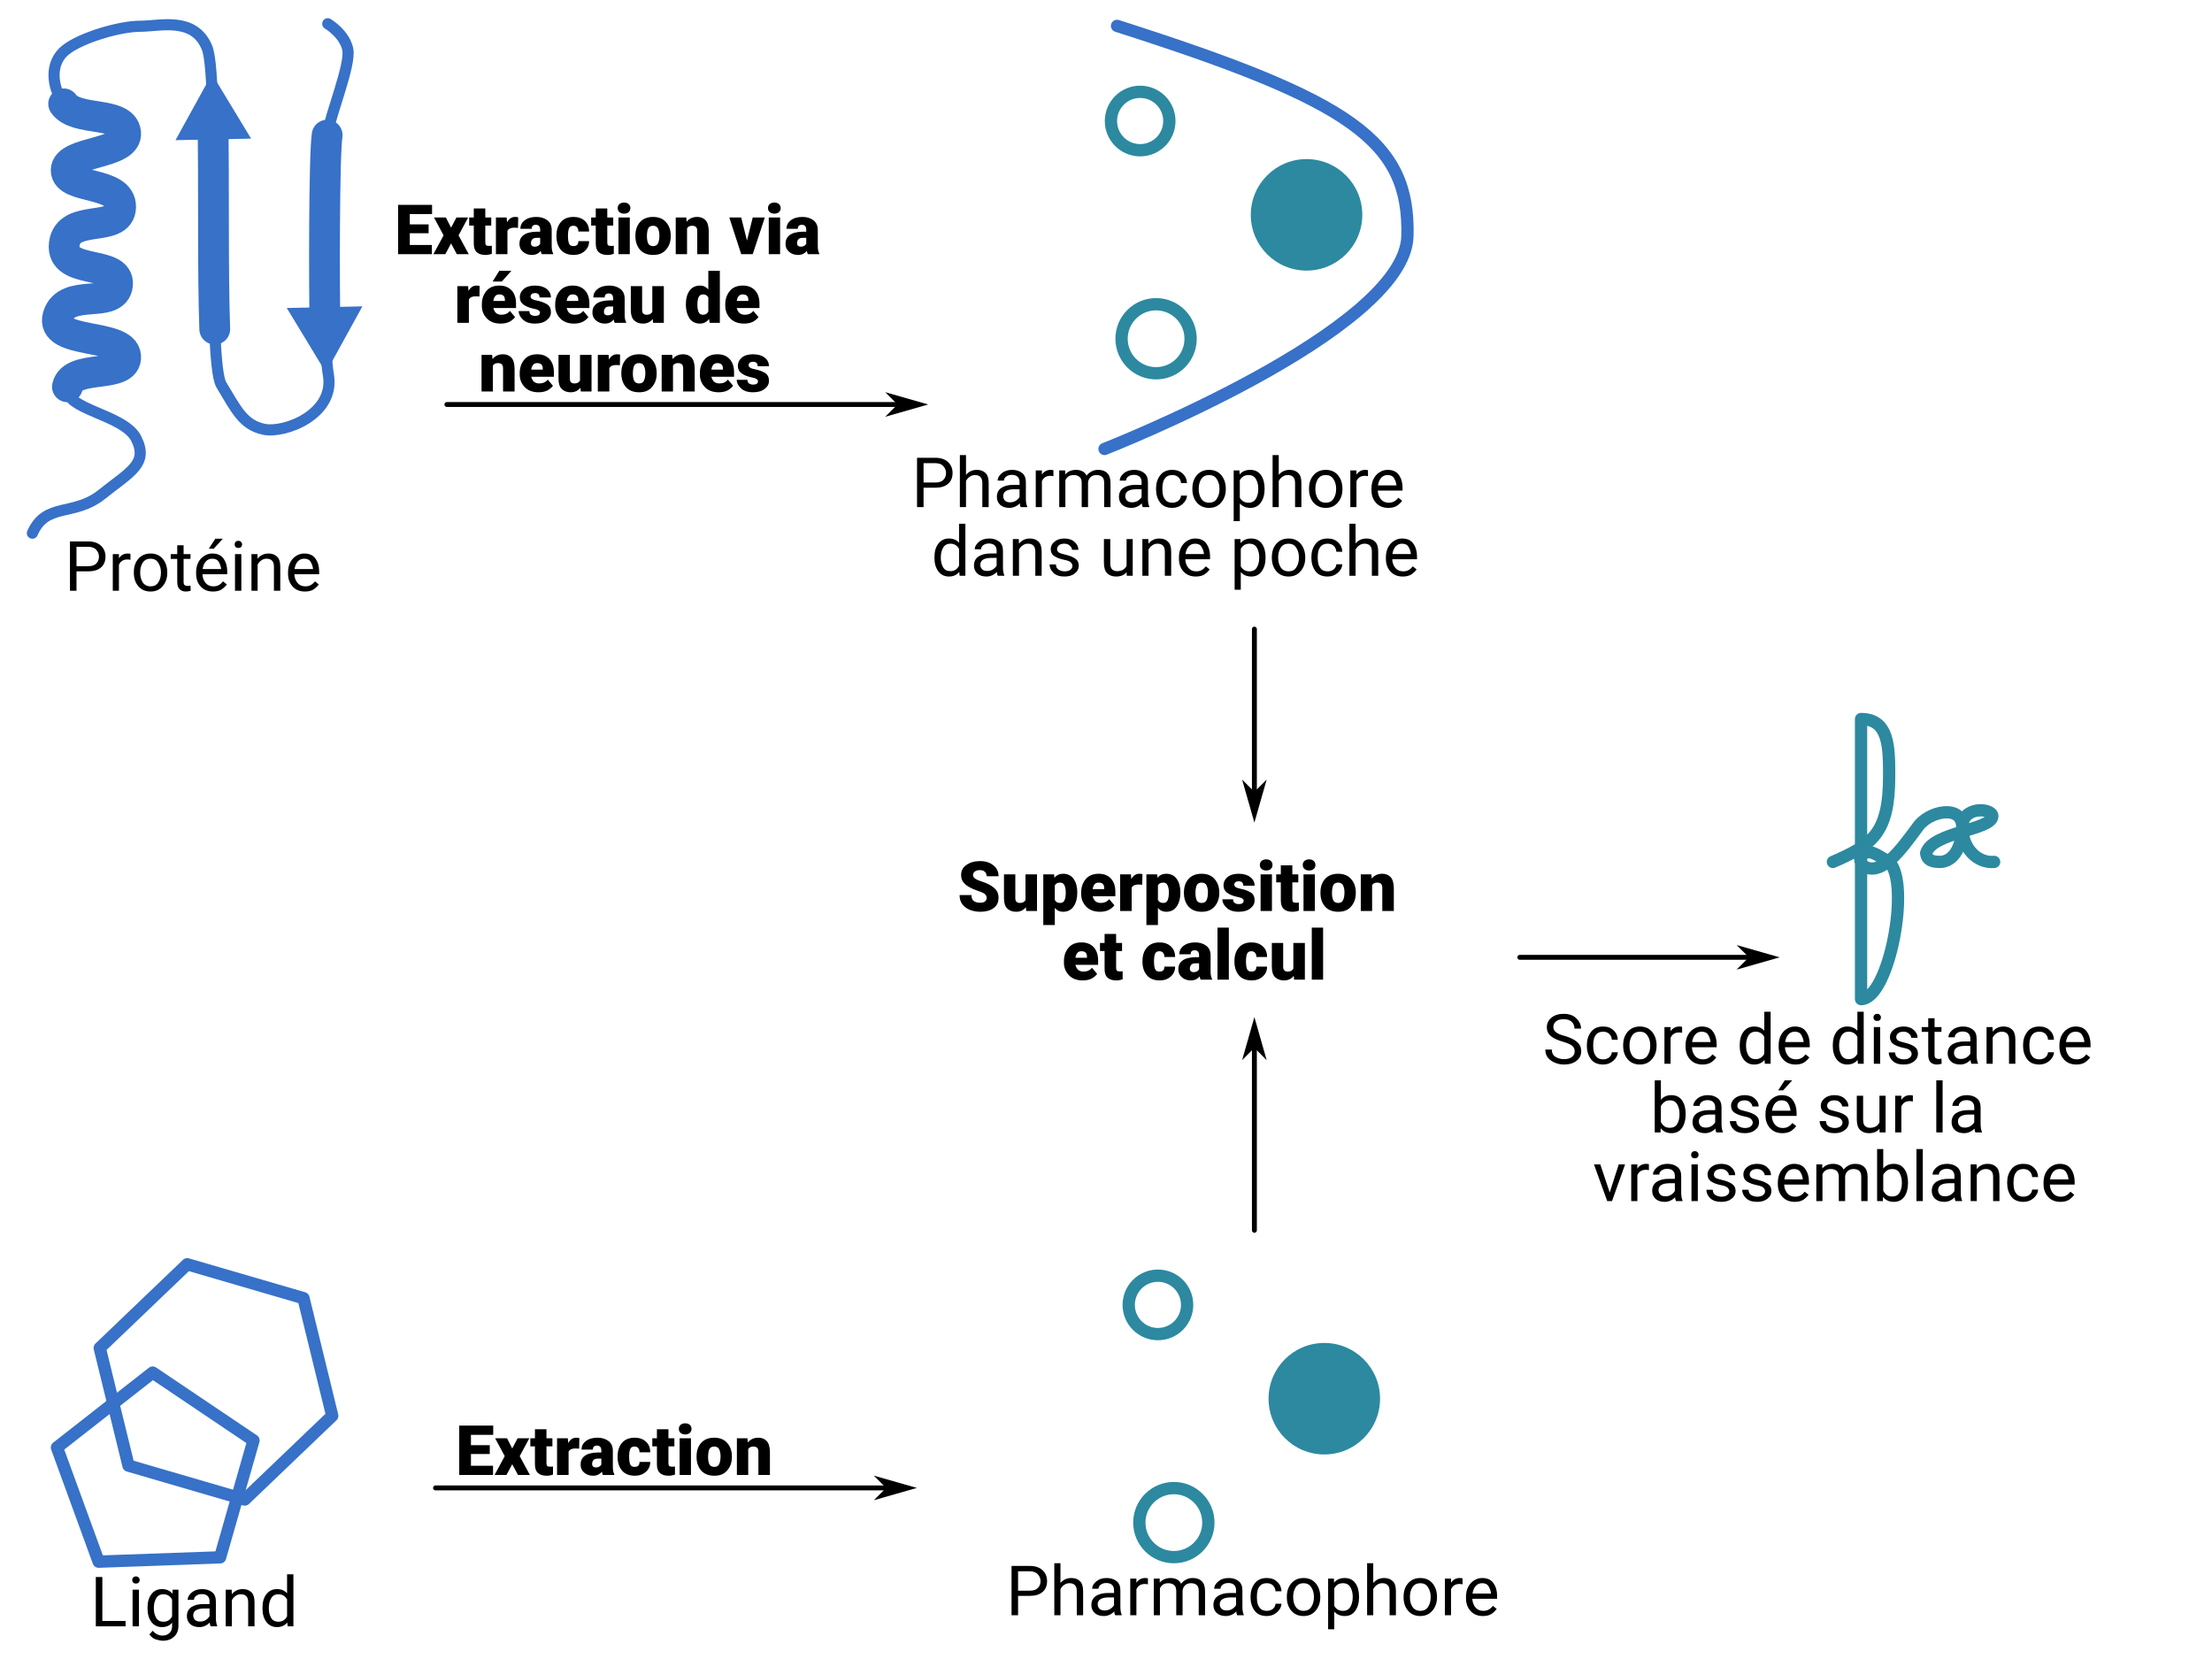
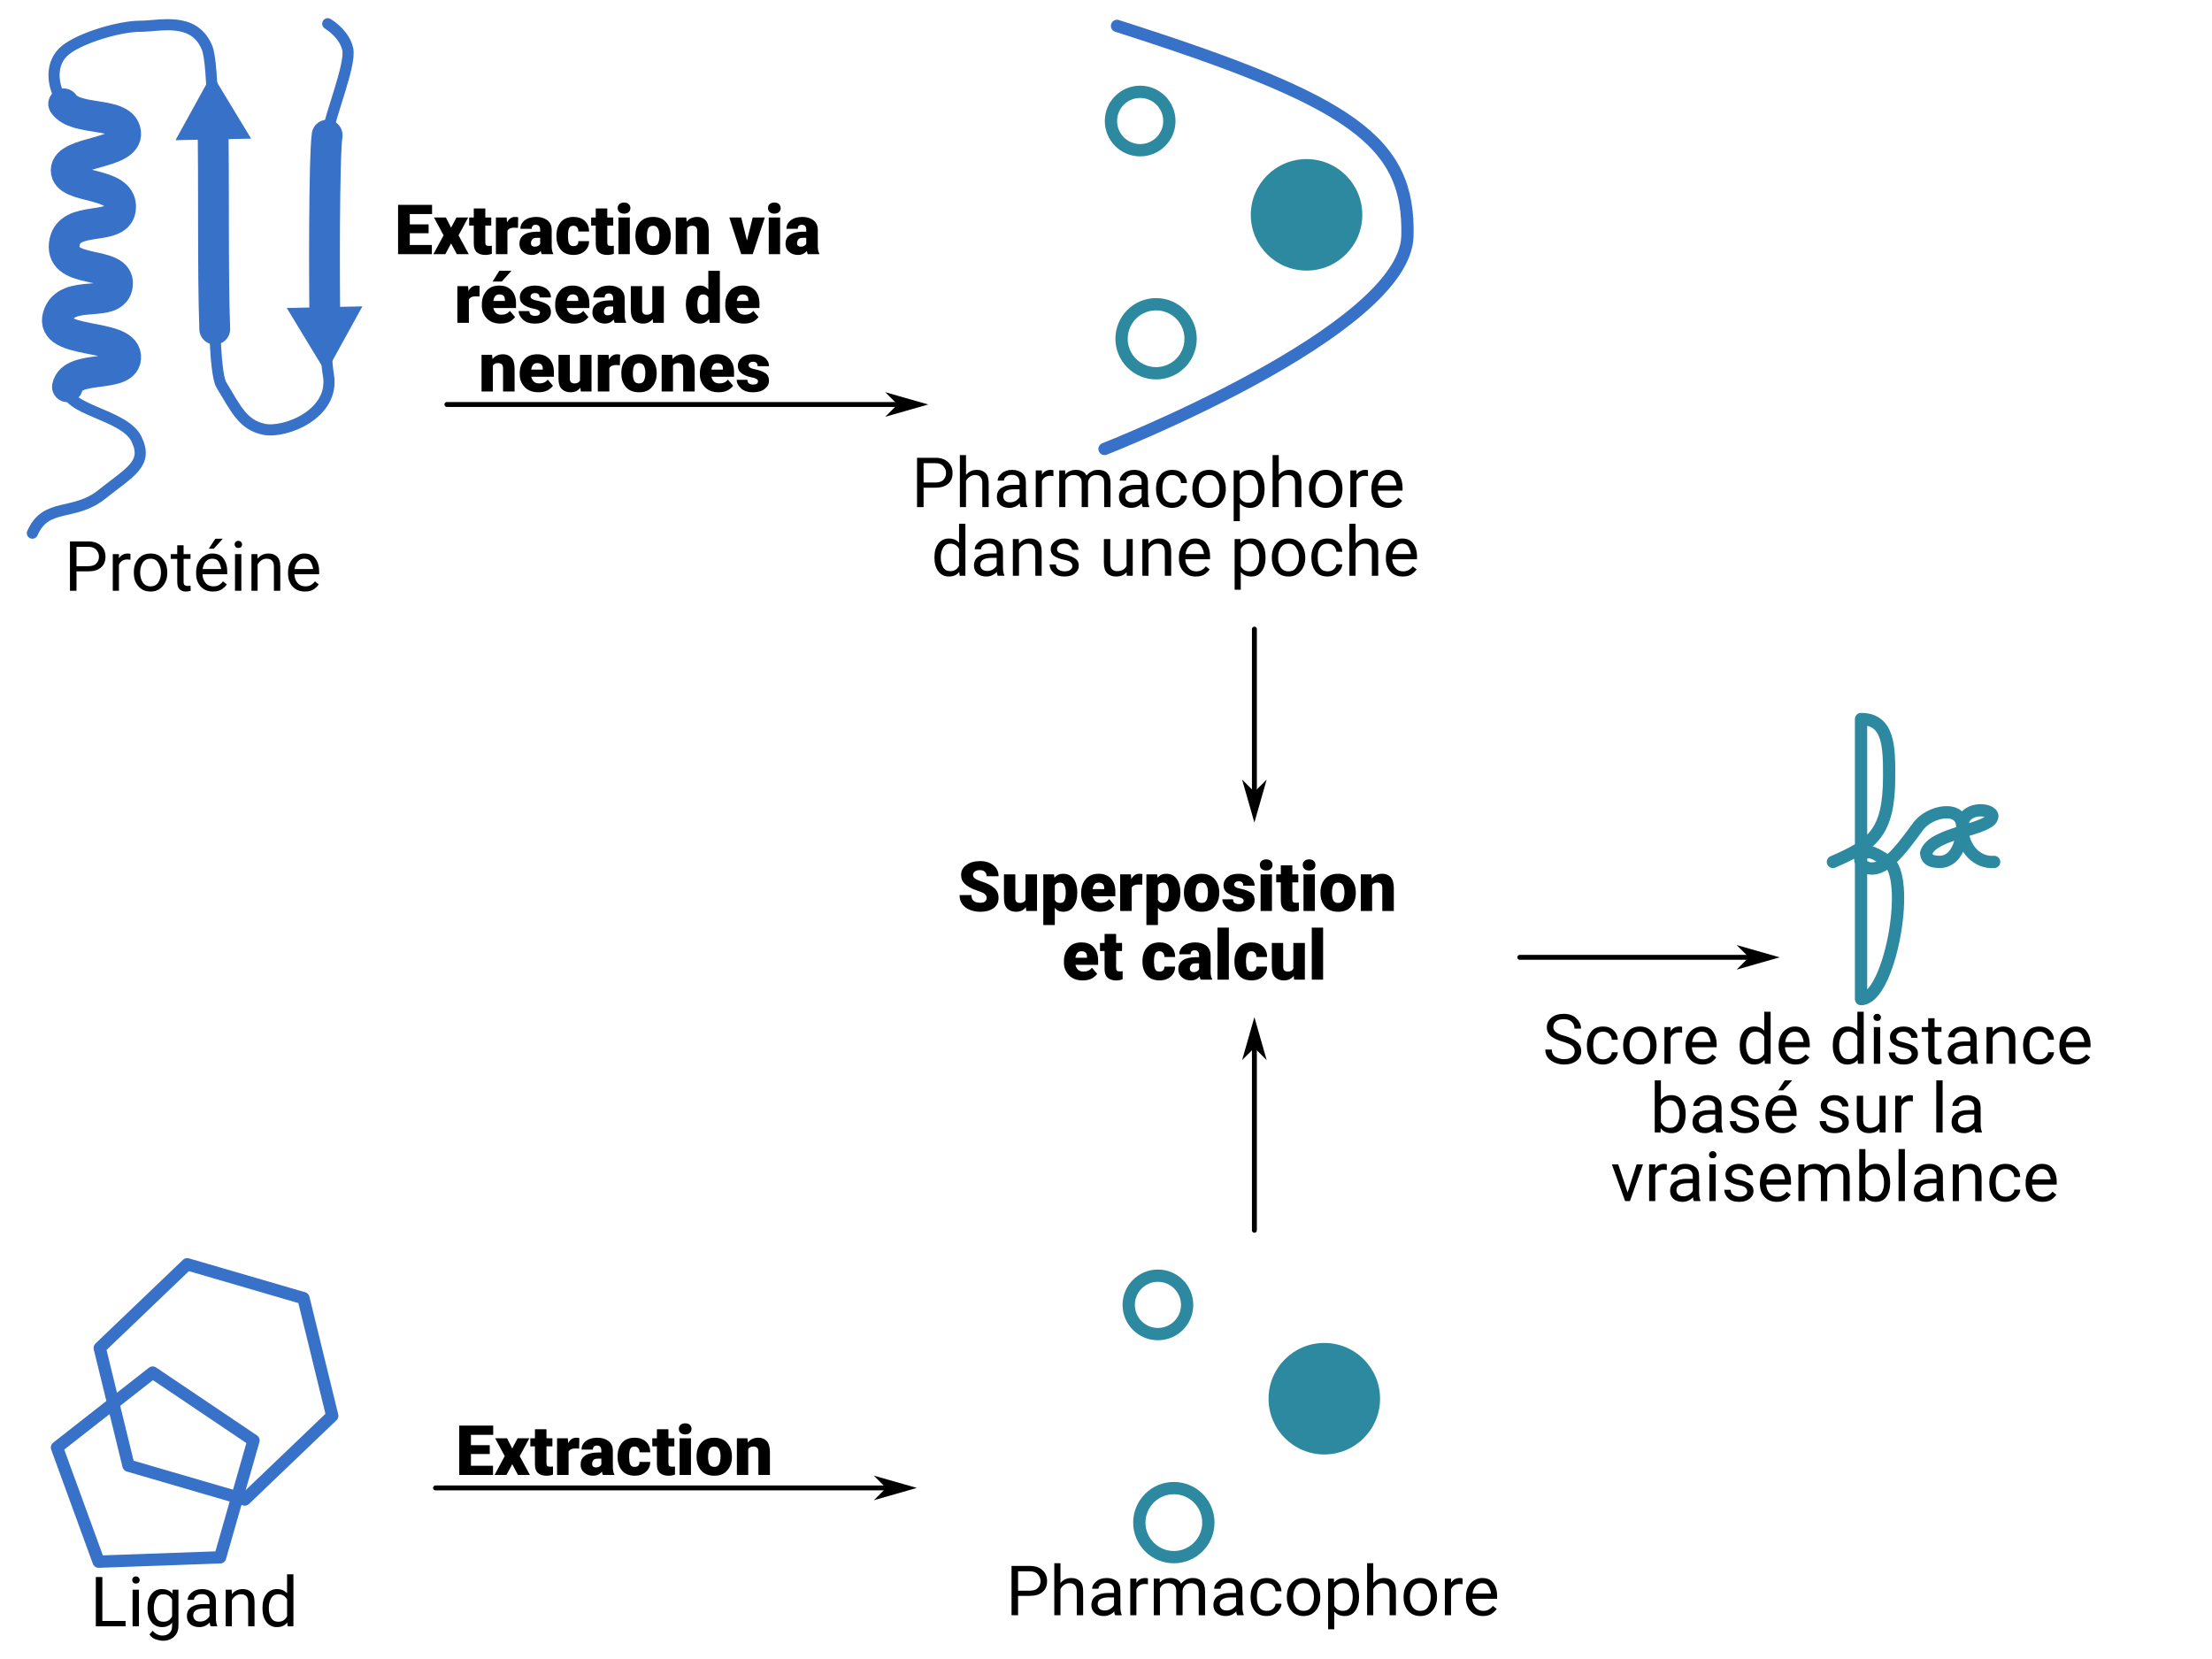
<svg xmlns="http://www.w3.org/2000/svg" width="180mm" height="135mm" viewBox="0 0 180 135" version="1.1" id="svg1" xml:space="preserve">
  <defs id="defs1">
    <marker style="overflow:visible" id="DartArrow" refX="0" refY="0" orient="auto-start-reverse" markerWidth="1" markerHeight="1" viewBox="0 0 1 1" preserveAspectRatio="xMidYMid">
      <path style="fill:context-stroke;fill-rule:evenodd;stroke:none" d="M 0,0 5,-5 -12.5,0 5,5 Z" transform="scale(-0.5)" id="path28" />
    </marker>
    <marker style="overflow:visible" id="Triangle" refX="0" refY="0" orient="auto-start-reverse" markerWidth="1" markerHeight="1" viewBox="0 0 1 1" preserveAspectRatio="xMidYMid" markerUnits="userSpaceOnUse">
      <path transform="scale(0.5)" style="fill:context-stroke;fill-rule:evenodd;stroke:context-stroke;stroke-width:1pt" d="M 5.77,0 -2.88,5 V -5 Z" id="path135" />
    </marker>
    <marker style="overflow:visible" id="DartArrow-2" refX="0" refY="0" orient="auto-start-reverse" markerWidth="1" markerHeight="1" viewBox="0 0 1 1" preserveAspectRatio="xMidYMid">
      <path style="fill:context-stroke;fill-rule:evenodd;stroke:none" d="M 0,0 5,-5 -12.5,0 5,5 Z" transform="scale(-0.5)" id="path28-0" />
    </marker>
    <marker style="overflow:visible" id="DartArrow-22" refX="0" refY="0" orient="auto-start-reverse" markerWidth="1" markerHeight="1" viewBox="0 0 1 1" preserveAspectRatio="xMidYMid">
      <path style="fill:context-stroke;fill-rule:evenodd;stroke:none" d="M 0,0 5,-5 -12.5,0 5,5 Z" transform="scale(-0.5)" id="path28-8" />
    </marker>
    <marker style="overflow:visible" id="DartArrow-29" refX="0" refY="0" orient="auto-start-reverse" markerWidth="1" markerHeight="1" viewBox="0 0 1 1" preserveAspectRatio="xMidYMid">
      <path style="fill:context-stroke;fill-rule:evenodd;stroke:none" d="M 0,0 5,-5 -12.5,0 5,5 Z" transform="scale(-0.5)" id="path28-3" />
    </marker>
    <marker style="overflow:visible" id="DartArrow-4" refX="0" refY="0" orient="auto-start-reverse" markerWidth="1" markerHeight="1" viewBox="0 0 1 1" preserveAspectRatio="xMidYMid">
      <path style="fill:context-stroke;fill-rule:evenodd;stroke:none" d="M 0,0 5,-5 -12.5,0 5,5 Z" transform="scale(-0.5)" id="path28-5" />
    </marker>
  </defs>
  <g id="layer1">
    <g id="g28" transform="translate(-7.817636,-8.519599)">
      <g id="g21" transform="translate(-12.75474,-20.72369)">
        <g id="g2" transform="translate(-1.440403,-25.35109)" style="stroke:#3771c8">
          <path style="fill:none;stroke:#3771c8;stroke-width:0.906;stroke-linecap:round;stroke-linejoin:round;stroke-dasharray:none" d="m 24.648,97.981 c 1.12,-2.546 3.361,-1.324 5.653,-3.157 2.292,-1.833 3.819,-2.495 2.801,-4.532 C 32.083,88.255 27.093,87.949 27.5,86.065 c 0.407,-1.884 4.889,-0.611 4.736,-2.495 -0.153,-1.884 -6.213,-0.917 -5.5,-3.259 0.713,-2.343 4.634,-0.509 4.838,-2.546 0.204,-2.037 -4.634,-0.764 -4.329,-3.31 0.306,-2.546 4.532,-0.866 4.583,-3.005 0.051,-2.139 -4.431,-1.426 -4.431,-3.005 0,-1.579 5.042,-1.273 4.838,-3.056 -0.204,-1.782 -4.023,-0.866 -5.042,-2.343 -1.019,-1.477 -1.12,-3.361 0.153,-4.38 1.273,-1.019 4.431,-1.935 6.06,-1.935 1.63,0 4.38,-0.815 5.449,1.731 0.289,0.688 0.418,2.859 0.477,5.702 0.106,5.14 -0.018,12.475 0.155,17.21 0.086,2.34 0.244,4.045 0.539,4.537 1.222,2.037 1.782,3.259 3.463,3.616 1.681,0.356 5.806,-1.222 5.245,-4.431 -0.56,-3.208 -0.356,-17.824 -0.102,-19.505 0.255,-1.681 1.935,-5.704 1.681,-6.977 -0.255,-1.273 -1.63,-2.088 -1.63,-2.088" id="path1" />
          <path d="m 48.462,81.363 c -0.071,-3.361 -0.082,-14.09 0.172,-15.77" style="fill:none;stroke:#3771c8;stroke-width:2.506;stroke-linecap:round;stroke-linejoin:round;stroke-dasharray:none;marker-start:url(#Triangle)" id="path1-3" />
          <path d="m 27.5,86.065 c 0.407,-1.884 4.889,-0.611 4.736,-2.495 -0.153,-1.884 -6.213,-0.917 -5.5,-3.259 0.713,-2.343 4.634,-0.509 4.838,-2.546 0.204,-2.037 -4.634,-0.764 -4.329,-3.31 0.306,-2.546 4.532,-0.866 4.583,-3.005 0.051,-2.139 -4.431,-1.426 -4.431,-3.005 0,-1.579 5.042,-1.273 4.838,-3.056 -0.204,-1.782 -4.023,-0.866 -5.042,-2.343" style="fill:none;stroke:#3771c8;stroke-width:2.506;stroke-linecap:round;stroke-linejoin:round;stroke-dasharray:none" id="path1-6" />
          <path d="m 39.333,64.165 c 0.106,5.14 -0.018,12.475 0.155,17.21" style="fill:none;stroke:#3771c8;stroke-width:2.506;stroke-linecap:round;stroke-linejoin:round;stroke-dasharray:none;marker-start:url(#Triangle)" id="path1-2" />
        </g>
        <text xml:space="preserve" style="font-style:normal;font-variant:normal;font-weight:300;font-stretch:normal;font-size:5.644px;line-height:99%;font-family:Roboto;-inkscape-font-specification:'Roboto Light';text-align:start;writing-mode:lr-tb;direction:ltr;text-anchor:start;fill:#000000;stroke:none;stroke-width:1;stroke-linecap:round;stroke-linejoin:round;stroke-dasharray:none" x="25.798" y="77.317" id="text9">
          <tspan id="tspan9" style="font-style:normal;font-variant:normal;font-weight:normal;font-stretch:normal;font-size:5.644px;font-family:Roboto;-inkscape-font-specification:Roboto;fill:#000000;stroke:none;stroke-width:1" x="25.798" y="77.317">Protéine</tspan>
        </text>
      </g>
      <g id="g22" transform="translate(-18.25395,-21.558)">
        <g id="g8">
          <circle style="fill:#2c89a0;stroke:none;stroke-width:1;stroke-linecap:round;stroke-linejoin:round;stroke-dasharray:none" id="path4" cx="132.391" cy="47.56" r="4.537" />
          <circle style="fill:none;stroke:#2c89a0;stroke-width:1;stroke-linecap:round;stroke-linejoin:round;stroke-dasharray:none" id="path5" cx="120.147" cy="57.643" r="2.809" />
          <circle style="fill:none;stroke:#2c89a0;stroke-width:1;stroke-linecap:round;stroke-linejoin:round;stroke-dasharray:none" id="path6" cx="118.851" cy="39.926" r="2.377" />
          <path style="fill:none;stroke:#3771c8;stroke-width:1;stroke-linecap:round;stroke-linejoin:round;stroke-dasharray:none" d="m 116.97,32.185 c 19.148,6.111 23.833,9.37 23.63,17.111 -0.204,7.741 -24.648,17.315 -24.648,17.315" id="path7" />
        </g>
        <text xml:space="preserve" style="font-style:normal;font-variant:normal;font-weight:normal;font-stretch:normal;font-size:5.644px;line-height:99%;font-family:Roboto;-inkscape-font-specification:Roboto;text-align:start;writing-mode:lr-tb;direction:ltr;text-anchor:start;fill:#000000;stroke:none;stroke-width:1;stroke-linecap:round;stroke-linejoin:round;stroke-dasharray:none" x="128.017" y="71.344" id="text10">
          <tspan id="tspan10" style="text-align:center;text-anchor:middle;stroke-width:1" x="128.017" y="71.344">Pharmacophore</tspan>
          <tspan style="text-align:center;text-anchor:middle;stroke-width:1" x="128.017" y="76.932" id="tspan11">dans une poche</tspan>
        </text>
      </g>
      <g id="g23" transform="translate(-1.927863,21.16667)">
        <g id="g7" style="stroke:#3771c8">
          <path style="fill:none;stroke:#3771c8;stroke-width:1;stroke-linecap:round;stroke-linejoin:round;stroke-dasharray:none" id="path2" d="m 27.656,114.08 -9.885,0.353 -3.391,-9.292 7.789,-6.096 8.204,5.524 z" />
          <path style="fill:none;stroke:#3771c8;stroke-width:0.731;stroke-linecap:round;stroke-linejoin:round;stroke-dasharray:none" id="path3" d="m 32.265,92.762 -5.203,4.979 -6.914,-2.017 -1.711,-6.996 5.203,-4.979 6.914,2.017 z" transform="matrix(1.368289,0,0,1.368289,-7.36637,-24.36222)" />
        </g>
        <text xml:space="preserve" style="font-style:normal;font-variant:normal;font-weight:normal;font-stretch:normal;font-size:5.644px;line-height:99%;font-family:Roboto;-inkscape-font-specification:Roboto;text-align:start;writing-mode:lr-tb;direction:ltr;text-anchor:start;fill:#000000;stroke:none;stroke-width:1;stroke-linecap:round;stroke-linejoin:round;stroke-dasharray:none" x="17.073" y="119.696" id="text12">
          <tspan id="tspan12" style="stroke-width:1" x="17.073" y="119.696">Ligand</tspan>
        </text>
      </g>
      <g id="g24" transform="translate(-8.426996,21.56206)">
        <g id="g9" transform="translate(2.064771,5.904044)">
          <circle style="fill:#2c89a0;stroke:none;stroke-width:1;stroke-linecap:round;stroke-linejoin:round;stroke-dasharray:none" id="path4-6" cx="121.944" cy="94.872" r="4.537" />
          <circle style="fill:none;stroke:#2c89a0;stroke-width:1;stroke-linecap:round;stroke-linejoin:round;stroke-dasharray:none" id="path5-1" cx="109.701" cy="104.955" r="2.809" />
          <circle style="fill:none;stroke:#2c89a0;stroke-width:1;stroke-linecap:round;stroke-linejoin:round;stroke-dasharray:none" id="path6-8" cx="108.405" cy="87.238" r="2.377" />
        </g>
        <text xml:space="preserve" style="font-style:normal;font-variant:normal;font-weight:normal;font-stretch:normal;font-size:5.644px;line-height:99%;font-family:Roboto;-inkscape-font-specification:Roboto;text-align:start;writing-mode:lr-tb;direction:ltr;text-anchor:start;fill:#000000;stroke:none;stroke-width:1;stroke-linecap:round;stroke-linejoin:round;stroke-dasharray:none" x="98.091" y="118.401" id="text13">
          <tspan id="tspan13" style="stroke-width:1" x="98.091" y="118.401">Pharmacophore</tspan>
        </text>
      </g>
      <g id="g25" transform="translate(-23.02061,-27.30478)">
        <path style="fill:none;stroke:#2c89a0;stroke-width:1;stroke-linecap:round;stroke-linejoin:round;stroke-dasharray:none" d="m 179.992,105.963 c 3.202,-1.395 4.575,-2.325 4.575,-6.976 0,-2.325 0,-4.651 -2.287,-4.651 0,6.046 0,16.278 0,22.789 2.287,0 4.062,-9.444 2.287,-11.162 -1.372,-0.794 -1.372,-0.93 -2.287,-0.663 -0.164,0.663 0,0.899 0.457,1.128 1.372,0.465 2.745,-1.395 4.117,-3.256 0.915,-1.395 3.721,-1.921 3.66,0 -0.061,1.921 -0.913,2.795 -1.83,2.79 -0.917,-0.004 -1.056,-0.337 -1.105,-0.722 0.481,-1.698 5.365,-1.886 5.385,-2.998 0,-0.674 -2.499,-0.863 -2.451,0.93 0.049,1.793 1.294,2.903 2.596,2.79" id="path9" />
        <text xml:space="preserve" style="font-style:normal;font-variant:normal;font-weight:normal;font-stretch:normal;font-size:5.644px;line-height:99%;font-family:Roboto;-inkscape-font-specification:Roboto;text-align:start;writing-mode:lr-tb;direction:ltr;text-anchor:start;fill:#000000;stroke:none;stroke-width:1;stroke-linecap:round;stroke-linejoin:round;stroke-dasharray:none" x="186.46" y="122.387" id="text14">
          <tspan id="tspan14" style="text-align:center;text-anchor:middle;stroke-width:1" x="186.46" y="122.387">Score de distance</tspan>
          <tspan style="text-align:center;text-anchor:middle;stroke-width:1" x="186.46" y="127.975" id="tspan15">basé sur la</tspan>
-           <tspan style="text-align:center;text-anchor:middle;stroke-width:1" x="186.46" y="133.563" id="tspan16">vraissemblance</tspan>
+           <tspan style="text-align:center;text-anchor:middle;stroke-width:1" x="186.46" y="133.563" id="tspan16">vraisemblance</tspan>
        </text>
      </g>
      <text xml:space="preserve" style="font-style:normal;font-variant:normal;font-weight:900;font-stretch:normal;font-size:5.644px;line-height:99%;font-family:Roboto;-inkscape-font-specification:'Roboto Heavy';text-align:start;writing-mode:lr-tb;direction:ltr;text-anchor:start;fill:#000000;stroke:none;stroke-width:1;stroke-linecap:round;stroke-linejoin:round;stroke-dasharray:none" x="63.578" y="29.203" id="text17">
        <tspan id="tspan17" style="text-align:center;text-anchor:middle;stroke-width:1" x="63.578" y="29.203">Extraction via</tspan>
        <tspan style="text-align:center;text-anchor:middle;stroke-width:1" x="63.578" y="34.791" id="tspan21">réseau de</tspan>
        <tspan style="text-align:center;text-anchor:middle;stroke-width:1" x="63.578" y="40.379" id="tspan18">neurones</tspan>
      </text>
      <text xml:space="preserve" style="font-style:normal;font-variant:normal;font-weight:900;font-stretch:normal;font-size:5.644px;line-height:99%;font-family:Roboto;-inkscape-font-specification:'Roboto Heavy';text-align:center;writing-mode:lr-tb;direction:ltr;text-anchor:middle;fill:#000000;stroke:none;stroke-width:1;stroke-linecap:round;stroke-linejoin:round;stroke-dasharray:none" x="62.716" y="128.542" id="text19">
        <tspan id="tspan19" style="stroke-width:1" x="62.716" y="128.542">Extraction</tspan>
      </text>
      <text xml:space="preserve" style="font-style:normal;font-variant:normal;font-weight:900;font-stretch:normal;font-size:5.644px;line-height:99%;font-family:Roboto;-inkscape-font-specification:'Roboto Heavy';text-align:center;writing-mode:lr-tb;direction:ltr;text-anchor:middle;fill:#000000;stroke:none;stroke-width:1;stroke-linecap:round;stroke-linejoin:round;stroke-dasharray:none" x="109.931" y="82.652" id="text20">
        <tspan id="tspan20" style="stroke-width:1" x="109.931" y="82.652">Superposition</tspan>
        <tspan style="stroke-width:1" x="109.931" y="88.24" id="tspan25">et calcul</tspan>
      </text>
      <path style="fill:#2c89a0;stroke:#000000;stroke-width:0.4;stroke-linecap:round;stroke-linejoin:round;stroke-dasharray:none;marker-end:url(#DartArrow)" d="M 44.184,41.434 H 80.851" id="path25" />
      <path style="fill:#2c89a0;stroke:#000000;stroke-width:0.4;stroke-linecap:round;stroke-linejoin:round;stroke-dasharray:none;marker-end:url(#DartArrow-2)" d="M 43.259,129.598 H 79.925" id="path25-7" />
      <path style="fill:#2c89a0;stroke:#000000;stroke-width:0.4;stroke-linecap:round;stroke-linejoin:round;stroke-dasharray:none;marker-end:url(#DartArrow-22)" d="m 131.491,86.422 h 18.642" id="path25-3" />
      <path style="fill:#2c89a0;stroke:#000000;stroke-width:0.4;stroke-linecap:round;stroke-linejoin:round;stroke-dasharray:none;marker-end:url(#DartArrow-29)" d="M 109.893,59.713 V 72.957" id="path25-4" />
      <path style="fill:#2c89a0;stroke:#000000;stroke-width:0.4;stroke-linecap:round;stroke-linejoin:round;stroke-dasharray:none;marker-end:url(#DartArrow-4)" d="M 109.893,108.635 V 93.788" id="path25-6" />
    </g>
  </g>
</svg>
